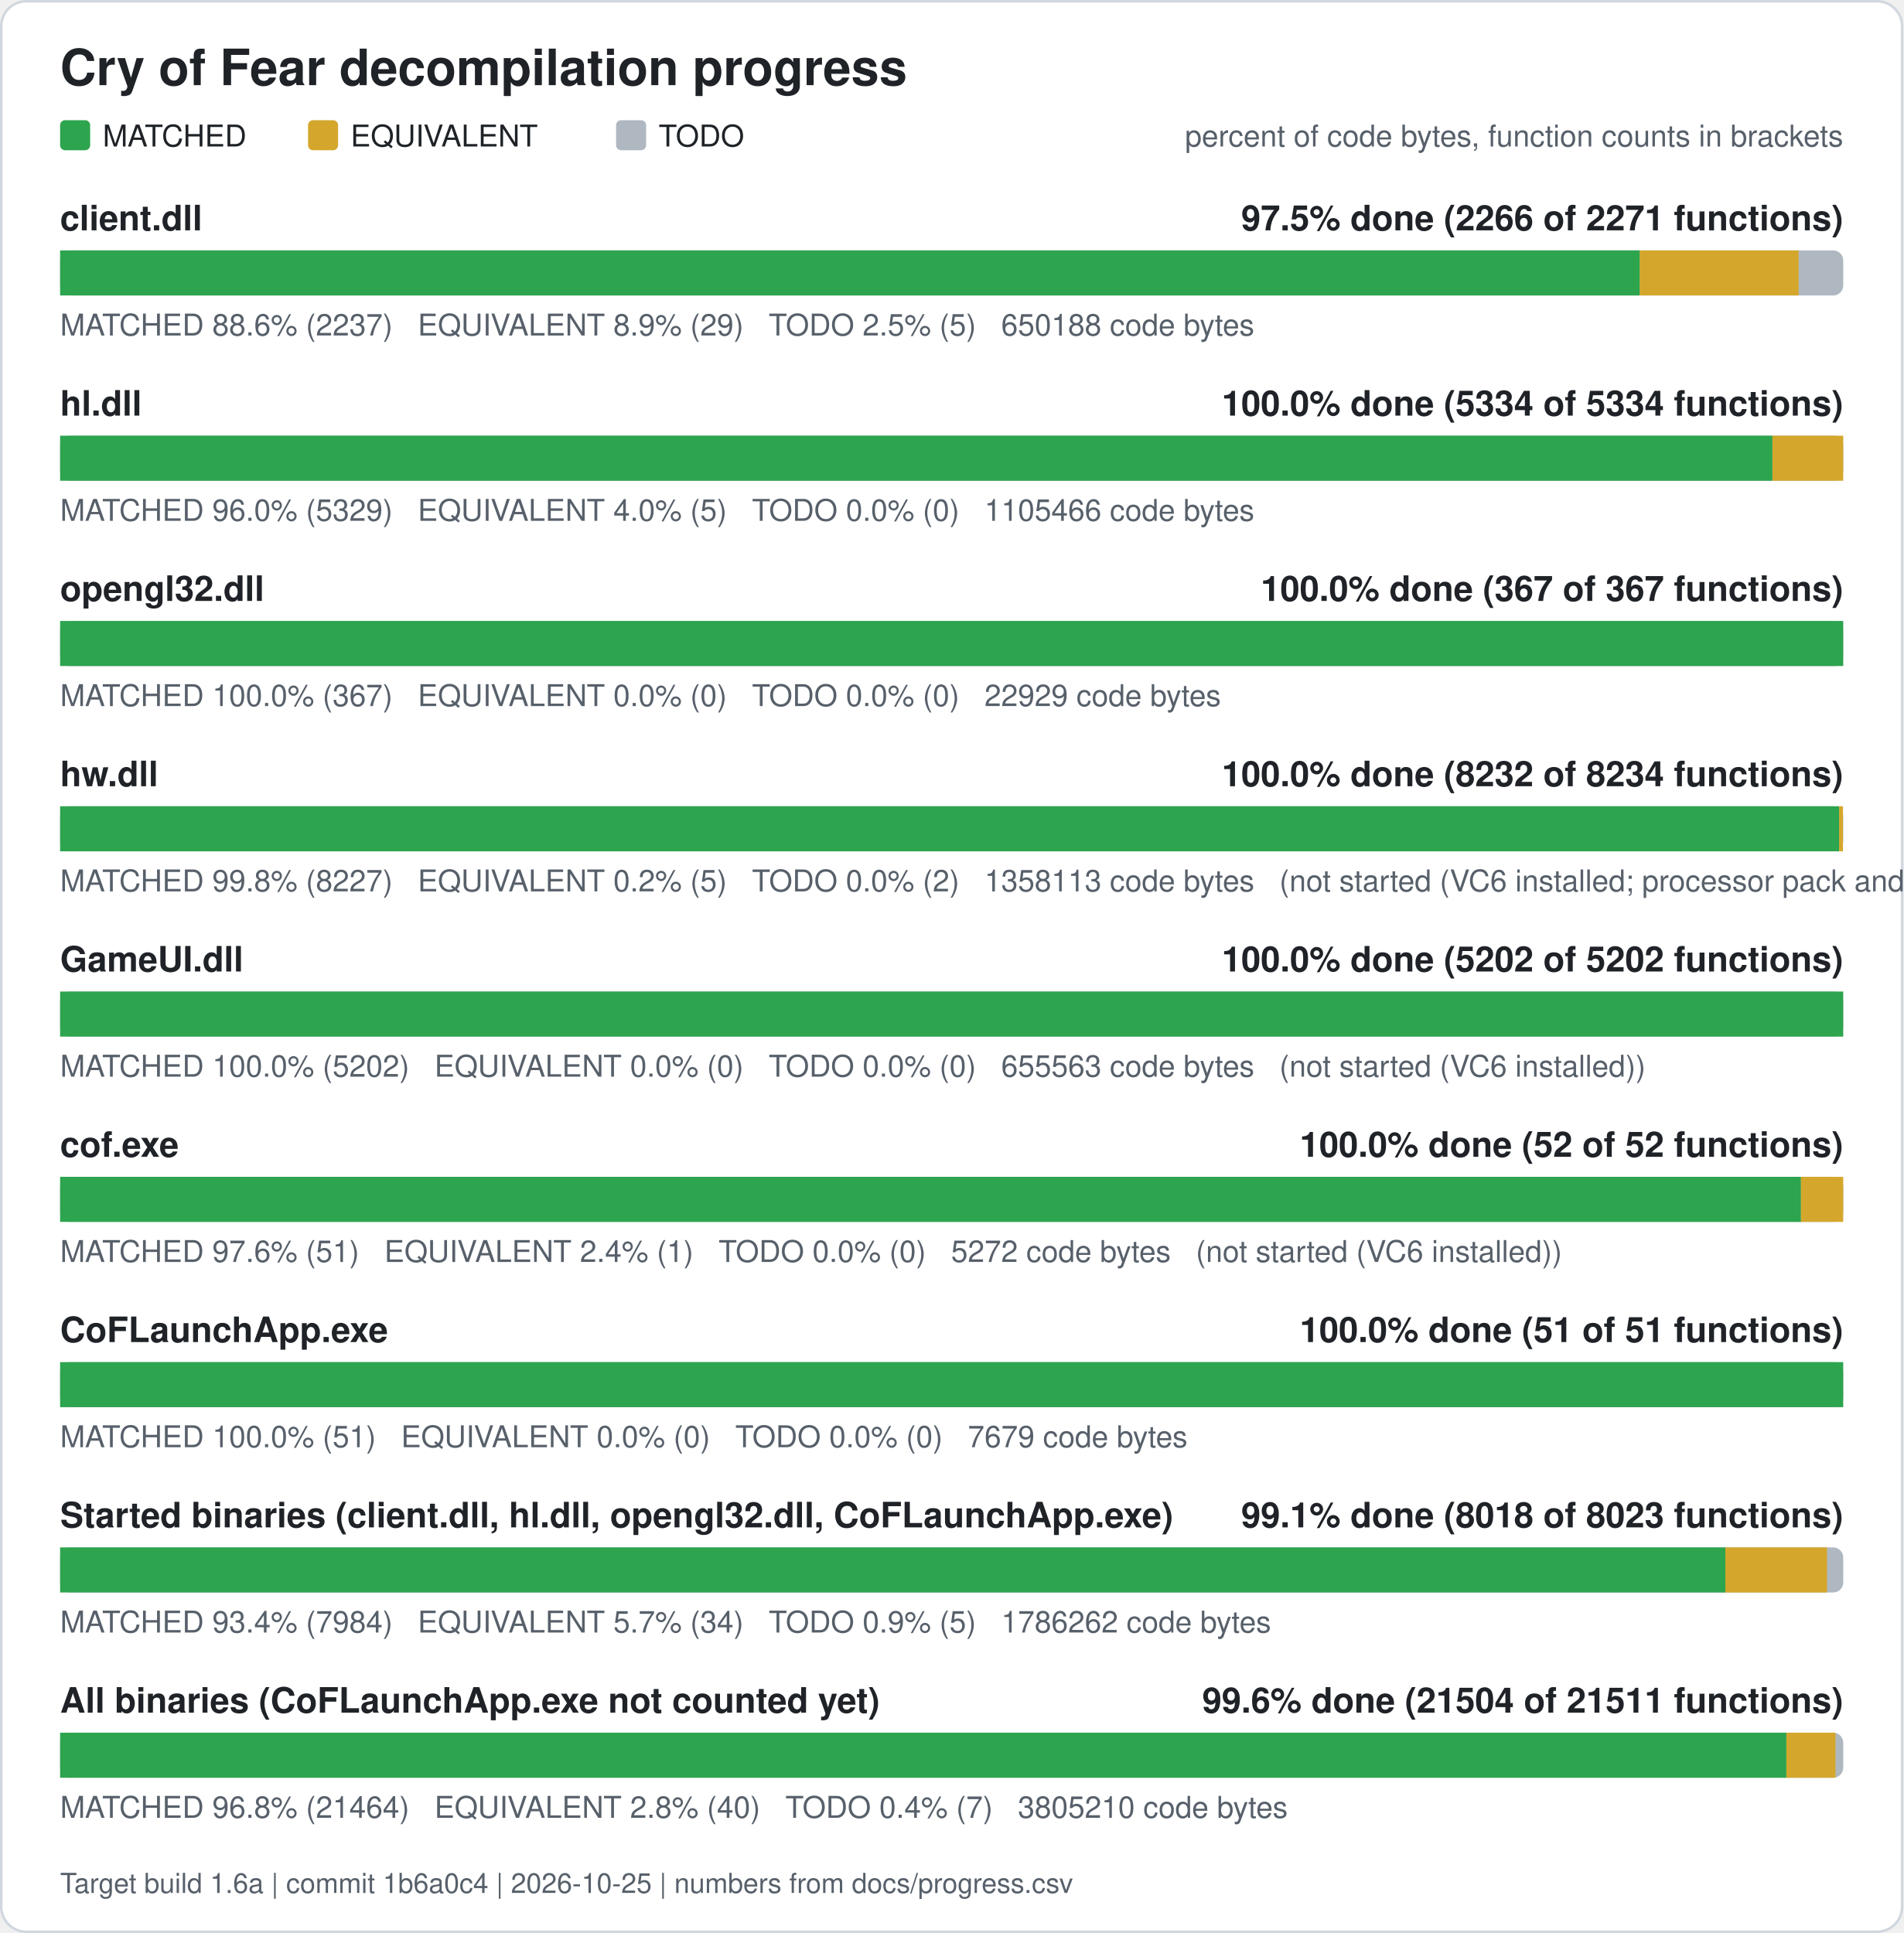
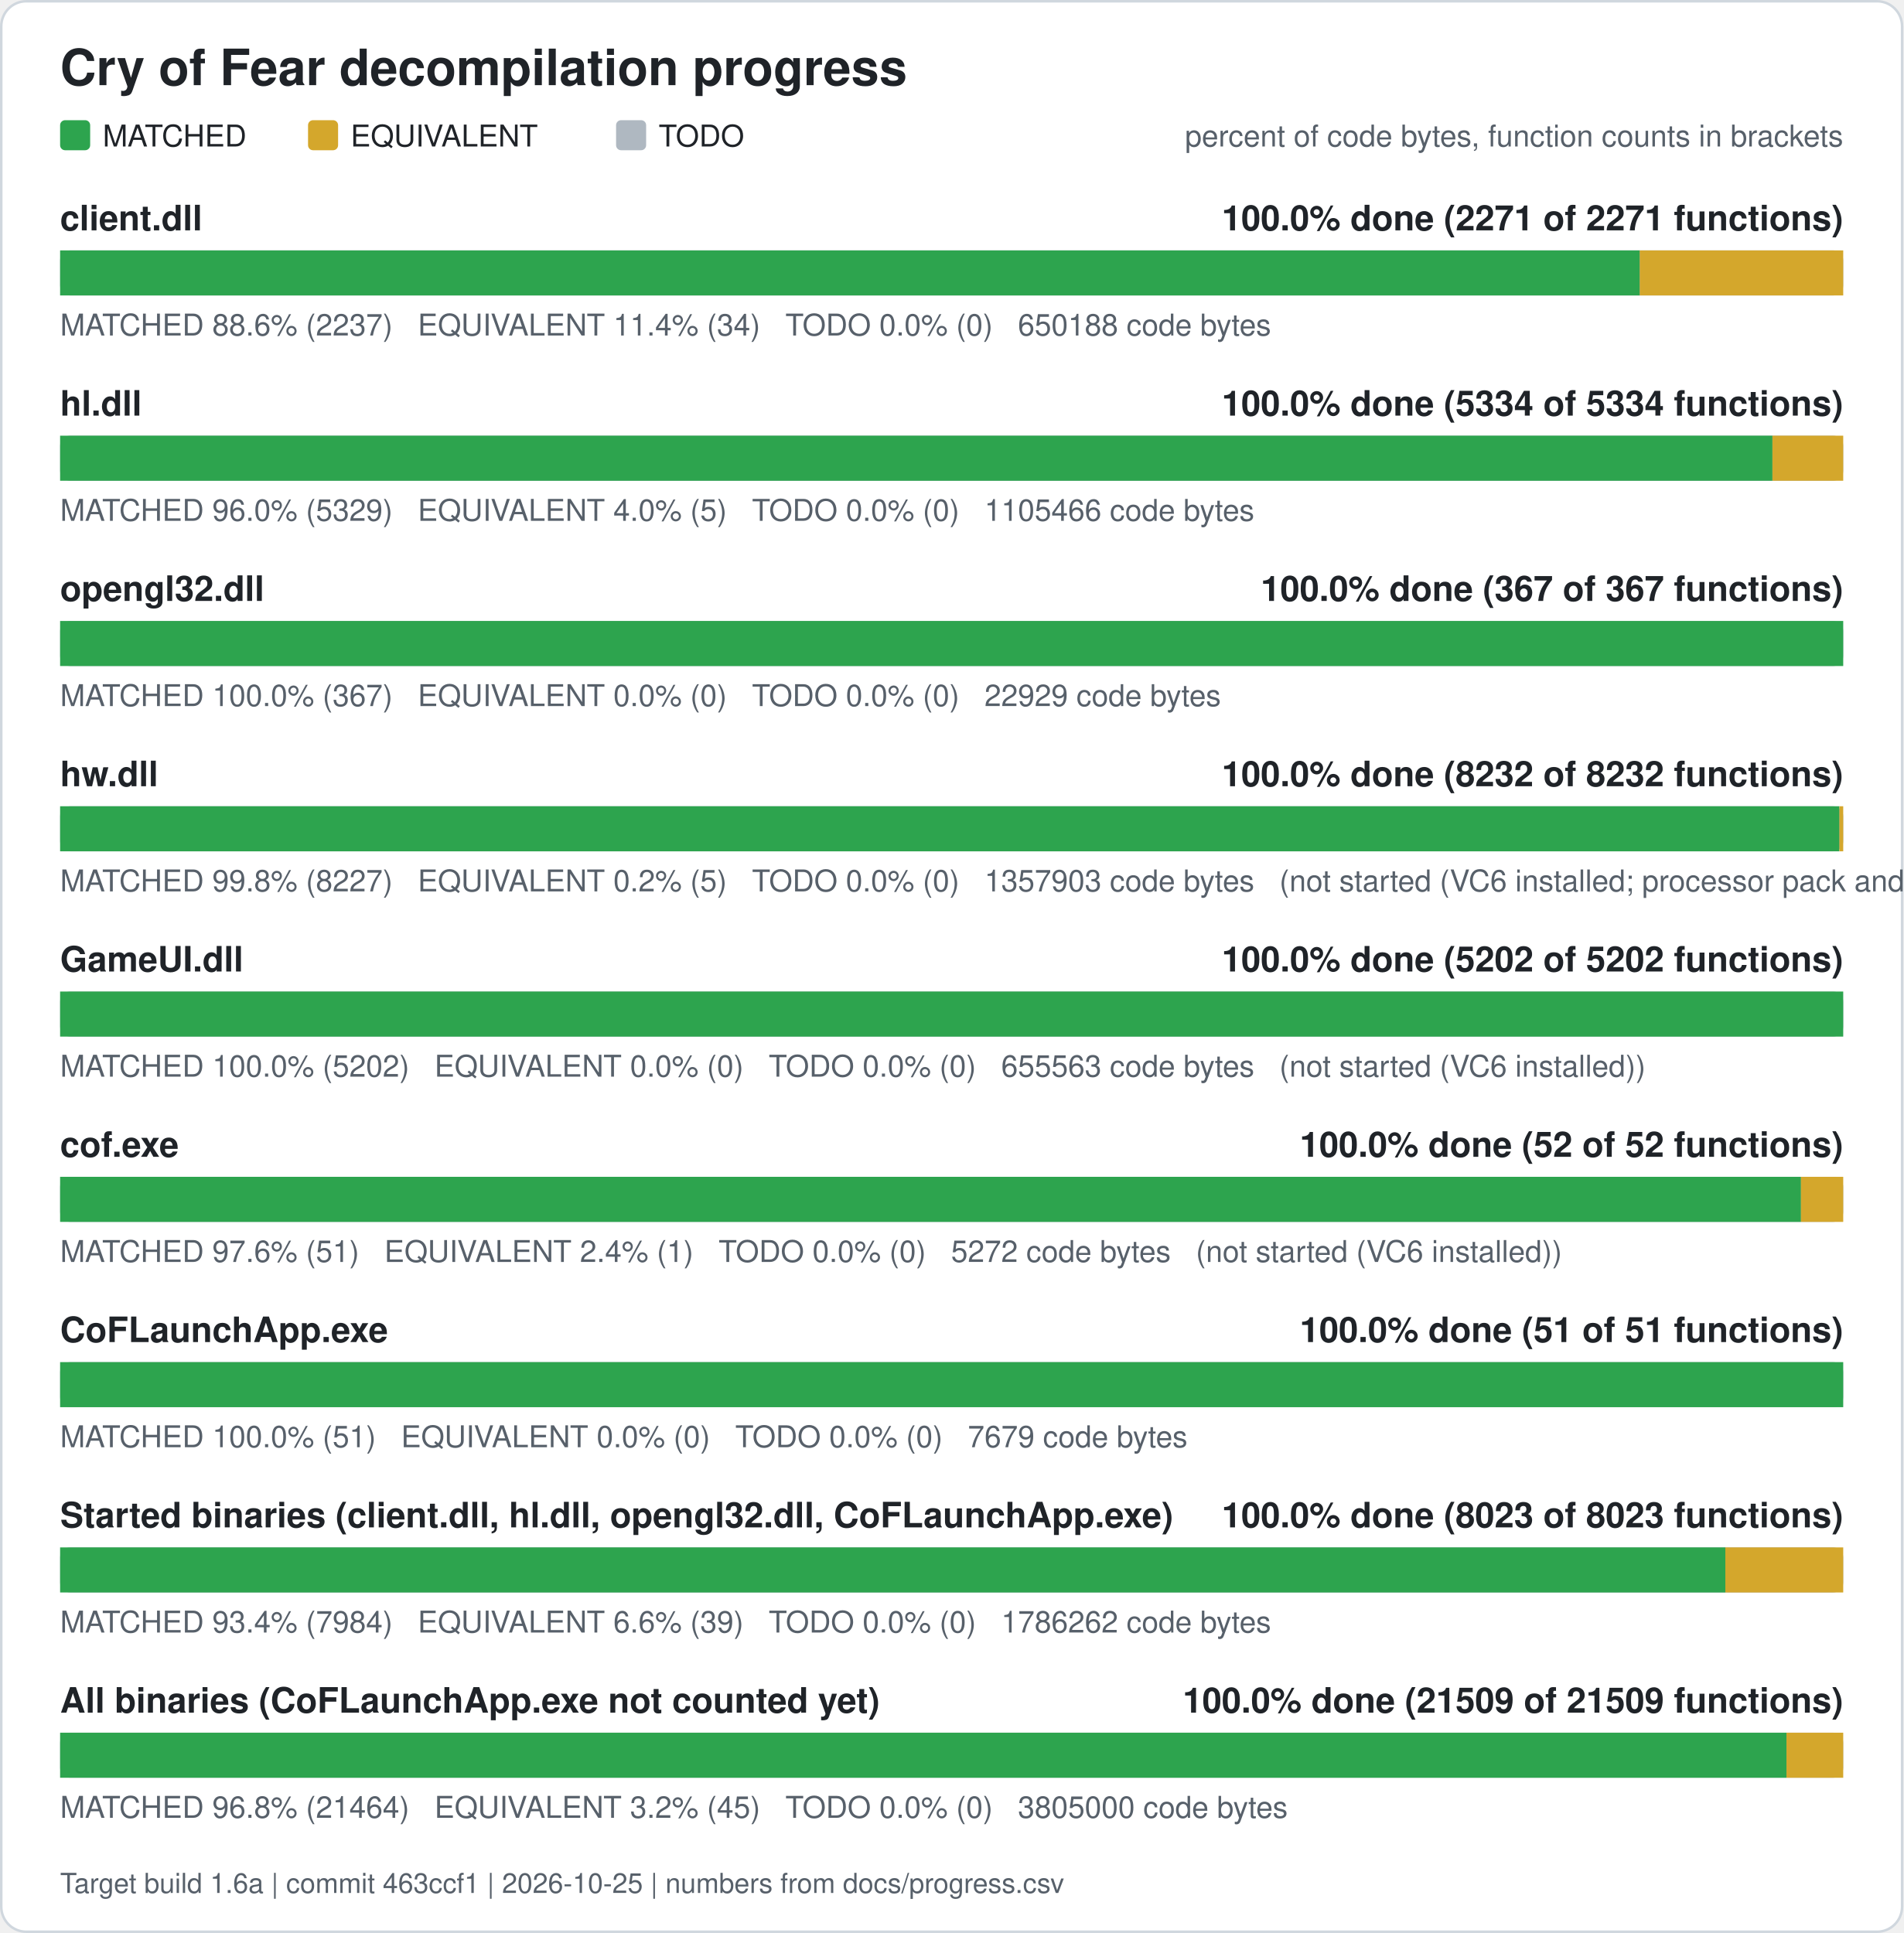
<svg xmlns="http://www.w3.org/2000/svg" width="760" height="772" viewBox="0 0 760 772" role="img" aria-label="Cry of Fear decompilation progress">
  <rect x="0.5" y="0.5" width="759" height="771" rx="10" fill="#ffffff" stroke="#d0d7de" />
  <text x="24" y="34" font-family="Segoe UI, Helvetica, Arial, sans-serif" font-size="20" font-weight="600" fill="#1f2328">Cry of Fear decompilation progress</text>
  <rect x="24" y="48" width="12" height="12" rx="2" fill="#2da44e" />
  <text x="41" y="58.5" font-family="Segoe UI, Helvetica, Arial, sans-serif" font-size="12" fill="#1f2328">MATCHED</text>
  <rect x="123" y="48" width="12" height="12" rx="2" fill="#d4a72c" />
  <text x="140" y="58.5" font-family="Segoe UI, Helvetica, Arial, sans-serif" font-size="12" fill="#1f2328">EQUIVALENT</text>
  <rect x="246" y="48" width="12" height="12" rx="2" fill="#afb8c1" />
  <text x="263" y="58.5" font-family="Segoe UI, Helvetica, Arial, sans-serif" font-size="12" fill="#1f2328">TODO</text>
  <text x="736" y="58.5" font-family="Segoe UI, Helvetica, Arial, sans-serif" font-size="12" fill="#57606a" text-anchor="end">percent of code bytes, function counts in brackets</text>
  <text x="24" y="92" font-family="Segoe UI, Helvetica, Arial, sans-serif" font-size="14" font-weight="600" fill="#1f2328">client.dll</text>
-   <text x="736" y="92" font-family="Segoe UI, Helvetica, Arial, sans-serif" font-size="14" font-weight="600" fill="#1f2328" text-anchor="end">97.5% done (2266 of 2271 functions)</text>
+   <text x="736" y="92" font-family="Segoe UI, Helvetica, Arial, sans-serif" font-size="14" font-weight="600" fill="#1f2328" text-anchor="end">100.0% done (2271 of 2271 functions)</text>
  <rect x="24" y="100" width="712" height="18" rx="4" fill="#afb8c1" />
  <rect x="24.00" y="100" width="630.76" height="18" fill="#2da44e" />
-   <rect x="654.76" y="100" width="63.43" height="18" fill="#d4a72c" />
-   <text x="24" y="134" font-family="Segoe UI, Helvetica, Arial, sans-serif" font-size="12" fill="#57606a" xml:space="preserve">MATCHED 88.6% (2237)   EQUIVALENT 8.9% (29)   TODO 2.5% (5)   650188 code bytes</text>
+   <rect x="654.76" y="100" width="81.24" height="18" fill="#d4a72c" />
+   <text x="24" y="134" font-family="Segoe UI, Helvetica, Arial, sans-serif" font-size="12" fill="#57606a" xml:space="preserve">MATCHED 88.6% (2237)   EQUIVALENT 11.4% (34)   TODO 0.0% (0)   650188 code bytes</text>
  <text x="24" y="166" font-family="Segoe UI, Helvetica, Arial, sans-serif" font-size="14" font-weight="600" fill="#1f2328">hl.dll</text>
  <text x="736" y="166" font-family="Segoe UI, Helvetica, Arial, sans-serif" font-size="14" font-weight="600" fill="#1f2328" text-anchor="end">100.0% done (5334 of 5334 functions)</text>
  <rect x="24" y="174" width="712" height="18" rx="4" fill="#afb8c1" />
  <rect x="24.00" y="174" width="683.73" height="18" fill="#2da44e" />
  <rect x="707.73" y="174" width="28.27" height="18" fill="#d4a72c" />
  <text x="24" y="208" font-family="Segoe UI, Helvetica, Arial, sans-serif" font-size="12" fill="#57606a" xml:space="preserve">MATCHED 96.0% (5329)   EQUIVALENT 4.0% (5)   TODO 0.0% (0)   1105466 code bytes</text>
  <text x="24" y="240" font-family="Segoe UI, Helvetica, Arial, sans-serif" font-size="14" font-weight="600" fill="#1f2328">opengl32.dll</text>
  <text x="736" y="240" font-family="Segoe UI, Helvetica, Arial, sans-serif" font-size="14" font-weight="600" fill="#1f2328" text-anchor="end">100.0% done (367 of 367 functions)</text>
  <rect x="24" y="248" width="712" height="18" rx="4" fill="#afb8c1" />
  <rect x="24.00" y="248" width="712.00" height="18" fill="#2da44e" />
  <text x="24" y="282" font-family="Segoe UI, Helvetica, Arial, sans-serif" font-size="12" fill="#57606a" xml:space="preserve">MATCHED 100.0% (367)   EQUIVALENT 0.0% (0)   TODO 0.0% (0)   22929 code bytes</text>
  <text x="24" y="314" font-family="Segoe UI, Helvetica, Arial, sans-serif" font-size="14" font-weight="600" fill="#1f2328">hw.dll</text>
-   <text x="736" y="314" font-family="Segoe UI, Helvetica, Arial, sans-serif" font-size="14" font-weight="600" fill="#1f2328" text-anchor="end">100.0% done (8232 of 8234 functions)</text>
+   <text x="736" y="314" font-family="Segoe UI, Helvetica, Arial, sans-serif" font-size="14" font-weight="600" fill="#1f2328" text-anchor="end">100.0% done (8232 of 8232 functions)</text>
  <rect x="24" y="322" width="712" height="18" rx="4" fill="#afb8c1" />
-   <rect x="24.00" y="322" width="710.37" height="18" fill="#2da44e" />
-   <rect x="734.37" y="322" width="1.52" height="18" fill="#d4a72c" />
-   <text x="24" y="356" font-family="Segoe UI, Helvetica, Arial, sans-serif" font-size="12" fill="#57606a" xml:space="preserve">MATCHED 99.8% (8227)   EQUIVALENT 0.2% (5)   TODO 0.0% (2)   1358113 code bytes   (not started (VC6 installed; processor pack and VS 2005 objects need those compilers))</text>
+   <rect x="24.00" y="322" width="710.48" height="18" fill="#2da44e" />
+   <rect x="734.48" y="322" width="1.52" height="18" fill="#d4a72c" />
+   <text x="24" y="356" font-family="Segoe UI, Helvetica, Arial, sans-serif" font-size="12" fill="#57606a" xml:space="preserve">MATCHED 99.8% (8227)   EQUIVALENT 0.2% (5)   TODO 0.0% (0)   1357903 code bytes   (not started (VC6 installed; processor pack and VS 2005 objects need those compilers))</text>
  <text x="24" y="388" font-family="Segoe UI, Helvetica, Arial, sans-serif" font-size="14" font-weight="600" fill="#1f2328">GameUI.dll</text>
  <text x="736" y="388" font-family="Segoe UI, Helvetica, Arial, sans-serif" font-size="14" font-weight="600" fill="#1f2328" text-anchor="end">100.0% done (5202 of 5202 functions)</text>
  <rect x="24" y="396" width="712" height="18" rx="4" fill="#afb8c1" />
  <rect x="24.00" y="396" width="712.00" height="18" fill="#2da44e" />
  <text x="24" y="430" font-family="Segoe UI, Helvetica, Arial, sans-serif" font-size="12" fill="#57606a" xml:space="preserve">MATCHED 100.0% (5202)   EQUIVALENT 0.0% (0)   TODO 0.0% (0)   655563 code bytes   (not started (VC6 installed))</text>
  <text x="24" y="462" font-family="Segoe UI, Helvetica, Arial, sans-serif" font-size="14" font-weight="600" fill="#1f2328">cof.exe</text>
  <text x="736" y="462" font-family="Segoe UI, Helvetica, Arial, sans-serif" font-size="14" font-weight="600" fill="#1f2328" text-anchor="end">100.0% done (52 of 52 functions)</text>
  <rect x="24" y="470" width="712" height="18" rx="4" fill="#afb8c1" />
  <rect x="24.00" y="470" width="695.12" height="18" fill="#2da44e" />
  <rect x="719.12" y="470" width="16.88" height="18" fill="#d4a72c" />
  <text x="24" y="504" font-family="Segoe UI, Helvetica, Arial, sans-serif" font-size="12" fill="#57606a" xml:space="preserve">MATCHED 97.6% (51)   EQUIVALENT 2.4% (1)   TODO 0.0% (0)   5272 code bytes   (not started (VC6 installed))</text>
  <text x="24" y="536" font-family="Segoe UI, Helvetica, Arial, sans-serif" font-size="14" font-weight="600" fill="#1f2328">CoFLaunchApp.exe</text>
  <text x="736" y="536" font-family="Segoe UI, Helvetica, Arial, sans-serif" font-size="14" font-weight="600" fill="#1f2328" text-anchor="end">100.0% done (51 of 51 functions)</text>
  <rect x="24" y="544" width="712" height="18" rx="4" fill="#afb8c1" />
  <rect x="24.00" y="544" width="712.00" height="18" fill="#2da44e" />
  <text x="24" y="578" font-family="Segoe UI, Helvetica, Arial, sans-serif" font-size="12" fill="#57606a" xml:space="preserve">MATCHED 100.0% (51)   EQUIVALENT 0.0% (0)   TODO 0.0% (0)   7679 code bytes</text>
  <text x="24" y="610" font-family="Segoe UI, Helvetica, Arial, sans-serif" font-size="14" font-weight="600" fill="#1f2328">Started binaries (client.dll, hl.dll, opengl32.dll, CoFLaunchApp.exe)</text>
-   <text x="736" y="610" font-family="Segoe UI, Helvetica, Arial, sans-serif" font-size="14" font-weight="600" fill="#1f2328" text-anchor="end">99.1% done (8018 of 8023 functions)</text>
+   <text x="736" y="610" font-family="Segoe UI, Helvetica, Arial, sans-serif" font-size="14" font-weight="600" fill="#1f2328" text-anchor="end">100.0% done (8023 of 8023 functions)</text>
  <rect x="24" y="618" width="712" height="18" rx="4" fill="#afb8c1" />
  <rect x="24.00" y="618" width="664.93" height="18" fill="#2da44e" />
-   <rect x="688.93" y="618" width="40.59" height="18" fill="#d4a72c" />
-   <text x="24" y="652" font-family="Segoe UI, Helvetica, Arial, sans-serif" font-size="12" fill="#57606a" xml:space="preserve">MATCHED 93.4% (7984)   EQUIVALENT 5.7% (34)   TODO 0.9% (5)   1786262 code bytes</text>
+   <rect x="688.93" y="618" width="47.07" height="18" fill="#d4a72c" />
+   <text x="24" y="652" font-family="Segoe UI, Helvetica, Arial, sans-serif" font-size="12" fill="#57606a" xml:space="preserve">MATCHED 93.4% (7984)   EQUIVALENT 6.6% (39)   TODO 0.0% (0)   1786262 code bytes</text>
  <text x="24" y="684" font-family="Segoe UI, Helvetica, Arial, sans-serif" font-size="14" font-weight="600" fill="#1f2328">All binaries (CoFLaunchApp.exe not counted yet)</text>
-   <text x="736" y="684" font-family="Segoe UI, Helvetica, Arial, sans-serif" font-size="14" font-weight="600" fill="#1f2328" text-anchor="end">99.6% done (21504 of 21511 functions)</text>
+   <text x="736" y="684" font-family="Segoe UI, Helvetica, Arial, sans-serif" font-size="14" font-weight="600" fill="#1f2328" text-anchor="end">100.0% done (21509 of 21509 functions)</text>
  <rect x="24" y="692" width="712" height="18" rx="4" fill="#afb8c1" />
-   <rect x="24.00" y="692" width="689.30" height="18" fill="#2da44e" />
-   <rect x="713.30" y="692" width="19.62" height="18" fill="#d4a72c" />
-   <text x="24" y="726" font-family="Segoe UI, Helvetica, Arial, sans-serif" font-size="12" fill="#57606a" xml:space="preserve">MATCHED 96.8% (21464)   EQUIVALENT 2.8% (40)   TODO 0.4% (7)   3805210 code bytes</text>
-   <text x="24" y="756" font-family="Segoe UI, Helvetica, Arial, sans-serif" font-size="11" fill="#57606a">Target build 1.6a | commit 1b6a0c4 | 2026-10-25 | numbers from docs/progress.csv</text>
+   <rect x="24.00" y="692" width="689.34" height="18" fill="#2da44e" />
+   <rect x="713.34" y="692" width="22.66" height="18" fill="#d4a72c" />
+   <text x="24" y="726" font-family="Segoe UI, Helvetica, Arial, sans-serif" font-size="12" fill="#57606a" xml:space="preserve">MATCHED 96.8% (21464)   EQUIVALENT 3.2% (45)   TODO 0.0% (0)   3805000 code bytes</text>
+   <text x="24" y="756" font-family="Segoe UI, Helvetica, Arial, sans-serif" font-size="11" fill="#57606a">Target build 1.6a | commit 463ccf1 | 2026-10-25 | numbers from docs/progress.csv</text>
</svg>
